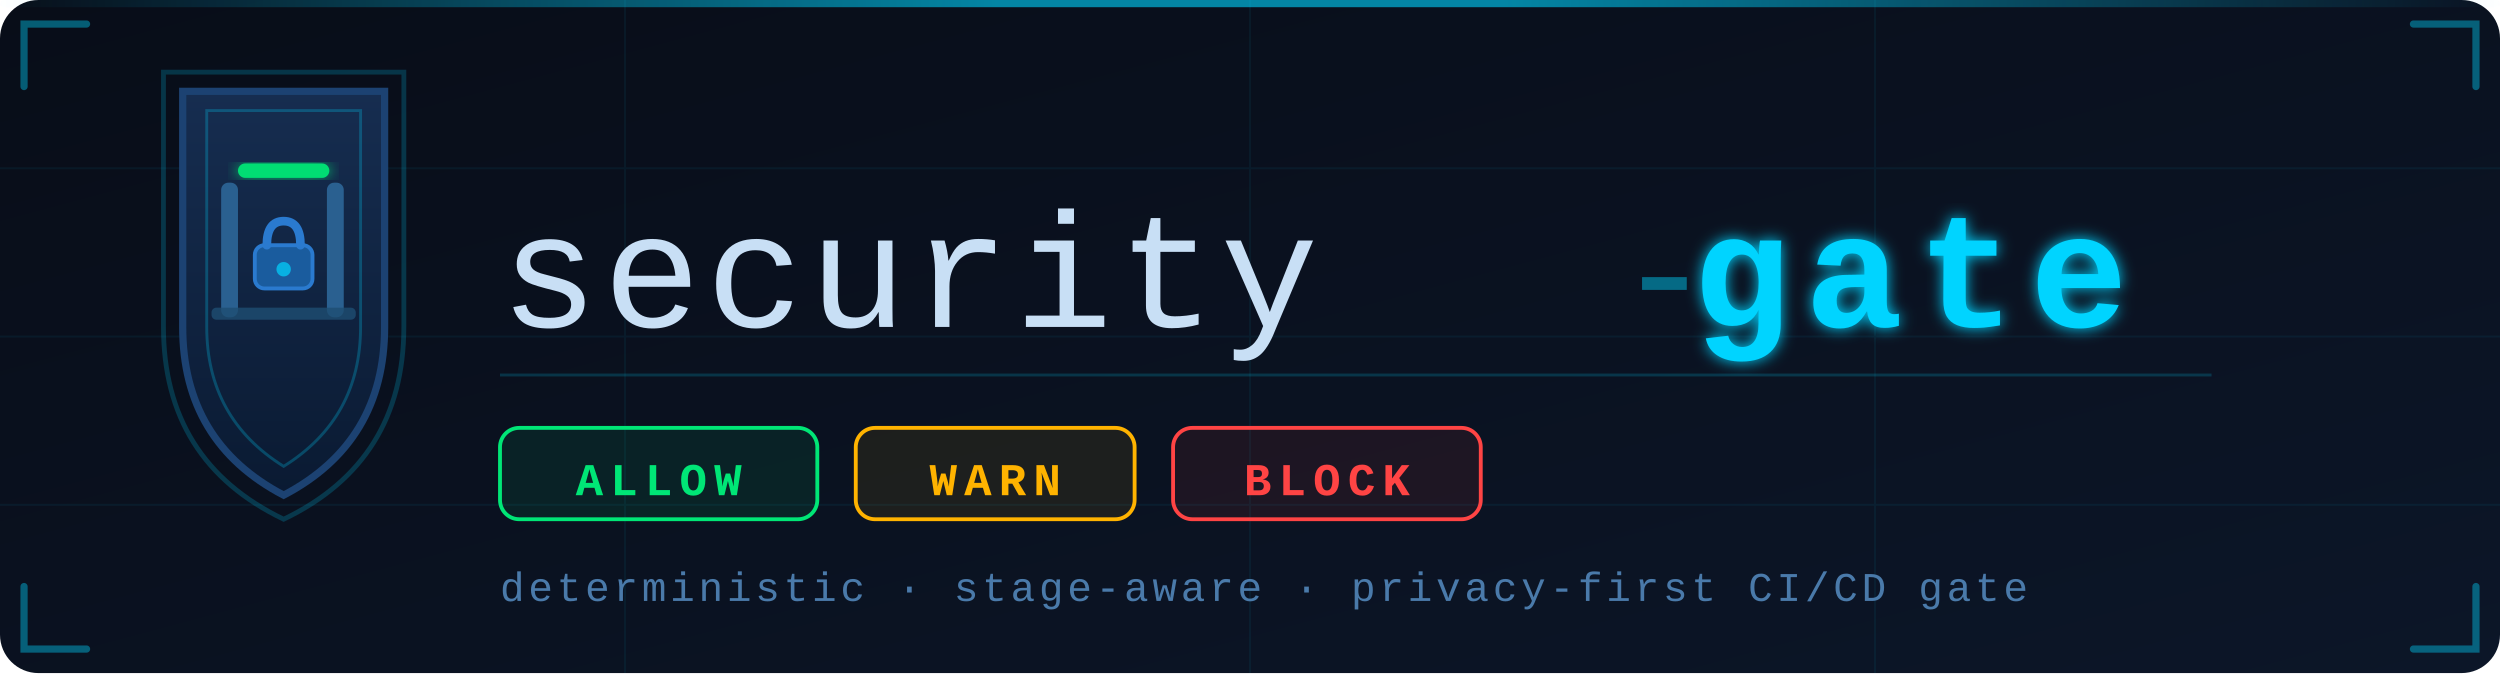
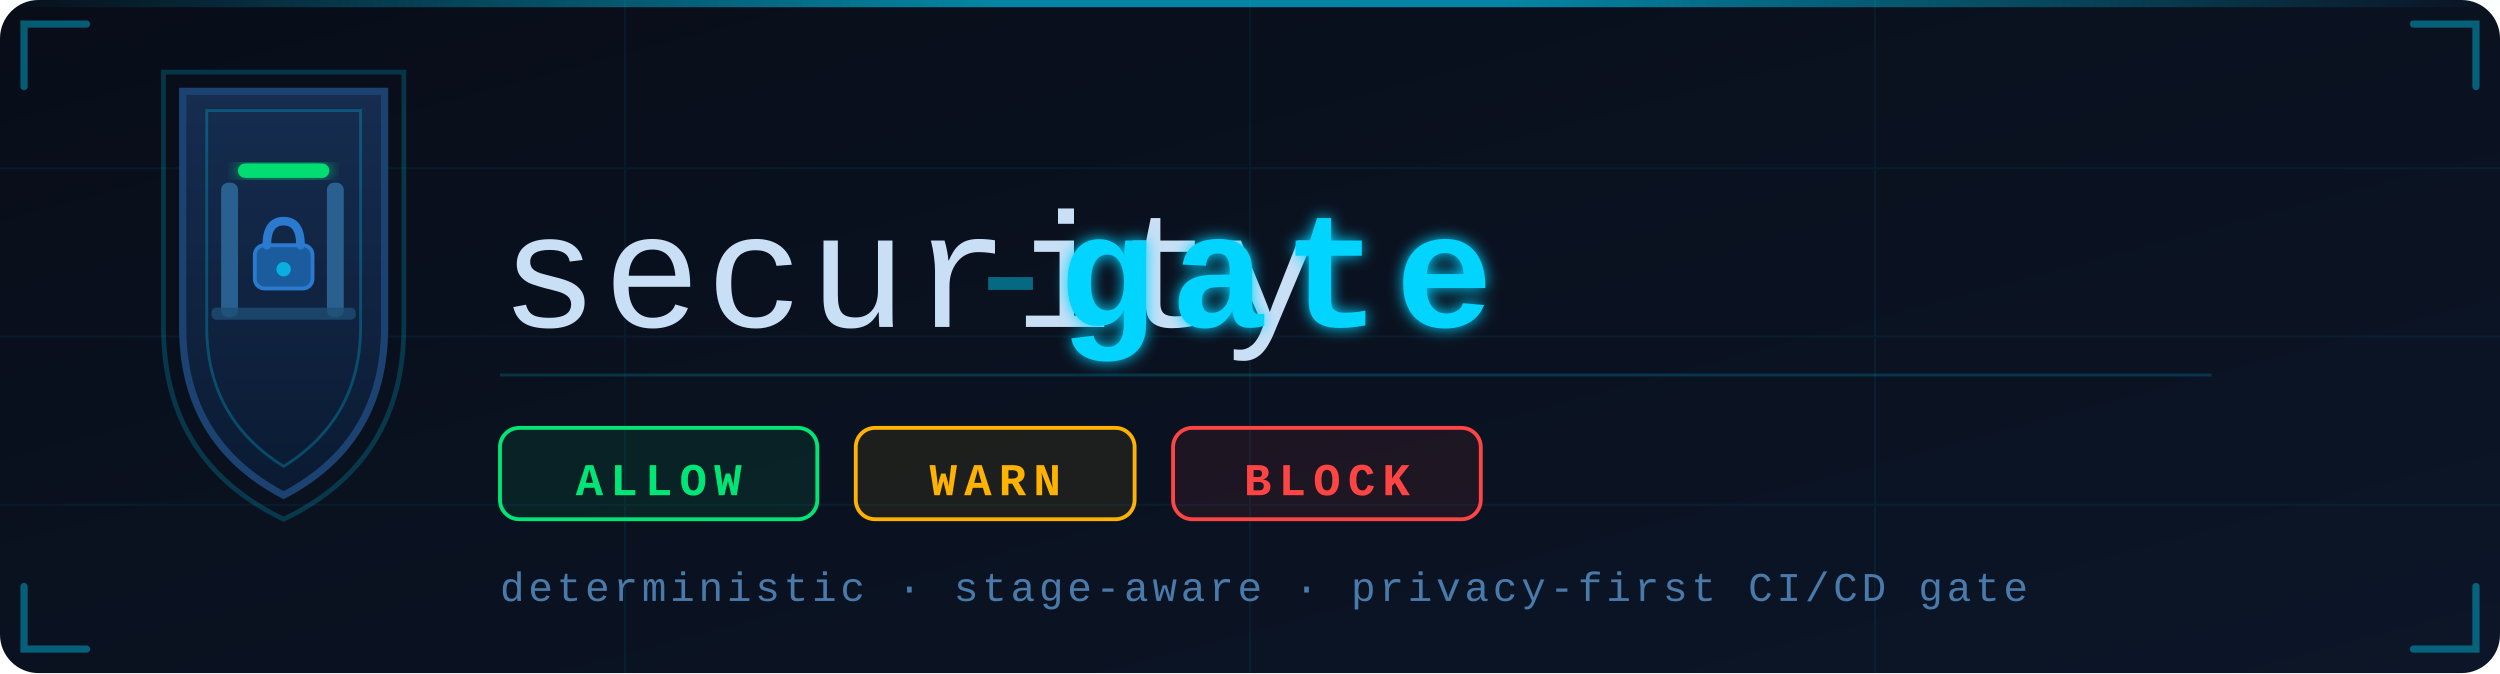
<svg xmlns="http://www.w3.org/2000/svg" viewBox="0 0 520 140" width="520" height="140">
  <defs>
    <linearGradient id="bg" x1="0%" y1="0%" x2="100%" y2="100%">
      <stop offset="0%" stop-color="#080d18" />
      <stop offset="100%" stop-color="#0c1628" />
    </linearGradient>
    <linearGradient id="shieldFill" x1="0%" y1="0%" x2="0%" y2="100%">
      <stop offset="0%" stop-color="#162d50" />
      <stop offset="100%" stop-color="#0a1a32" />
    </linearGradient>
    <linearGradient id="scanBar" x1="0%" y1="0%" x2="100%" y2="0%">
      <stop offset="0%" stop-color="#00d4ff" stop-opacity="0" />
      <stop offset="40%" stop-color="#00d4ff" stop-opacity="0.6" />
      <stop offset="60%" stop-color="#00d4ff" stop-opacity="0.6" />
      <stop offset="100%" stop-color="#00d4ff" stop-opacity="0" />
    </linearGradient>
    <filter id="subtleGlow">
      <feGaussianBlur stdDeviation="1.5" result="b" />
      <feMerge>
        <feMergeNode in="b" />
        <feMergeNode in="SourceGraphic" />
      </feMerge>
    </filter>
  </defs>
  <rect width="520" height="140" rx="8" fill="url(#bg)" />
  <g stroke="#00d4ff" stroke-width="0.4" opacity="0.06">
    <line x1="0" y1="35" x2="520" y2="35" />
    <line x1="0" y1="70" x2="520" y2="70" />
    <line x1="0" y1="105" x2="520" y2="105" />
    <line x1="130" y1="0" x2="130" y2="140" />
    <line x1="260" y1="0" x2="260" y2="140" />
    <line x1="390" y1="0" x2="390" y2="140" />
  </g>
  <g stroke="#00d4ff" stroke-width="1.5" stroke-linecap="round" fill="none" opacity="0.4">
    <polyline points="5,18 5,5 18,5" />
    <polyline points="502,5 515,5 515,18" />
    <polyline points="5,122 5,135 18,135" />
    <polyline points="502,135 515,135 515,122" />
  </g>
  <path d="M34,15 L84,15 L84,68 Q84,96 59,108 Q34,96 34,68 Z" fill="none" stroke="#00d4ff" stroke-width="1" opacity="0.2" />
  <path d="M38,19 L80,19 L80,68 Q80,92 59,103 Q38,92 38,68 Z" fill="url(#shieldFill)" stroke="#1c4272" stroke-width="1.5" />
  <path d="M43,23 L75,23 L75,68 Q75,87 59,97 Q43,87 43,68 Z" fill="none" stroke="#00d4ff" stroke-width="0.6" opacity="0.25" />
  <rect x="46" y="38" width="3.5" height="28" rx="1.5" fill="#2a6090" />
  <rect x="68" y="38" width="3.5" height="28" rx="1.5" fill="#2a6090" />
  <rect x="44" y="64" width="30" height="2.5" rx="1" fill="#1e4d72" opacity="0.8" />
  <rect x="49.5" y="34" width="19" height="3" rx="1.5" fill="#00e676" filter="url(#subtleGlow)" opacity="0.95" />
  <rect x="53" y="51" width="12" height="9" rx="2" fill="#1a5c9e" stroke="#2a7acf" stroke-width="0.8" />
  <path d="M55.5,51 Q55.5,46 59,46 Q62.5,46 62.5,51" fill="none" stroke="#2a7acf" stroke-width="1.8" stroke-linecap="round" />
  <circle cx="59" cy="56" r="1.5" fill="#00d4ff" opacity="0.7" />
  <text x="104" y="68" font-family="'Courier New', Courier, monospace" font-size="34" font-weight="400" letter-spacing="1" fill="#c8dff5">security</text>
-   <text x="336" y="68" font-family="'Courier New', Courier, monospace" font-size="34" fill="#00d4ff" opacity="0.45">- </text>
-   <text x="352" y="68" font-family="'Courier New', Courier, monospace" font-size="34" font-weight="700" letter-spacing="3" fill="#00d4ff" filter="url(#subtleGlow)">gate</text>
+   <text x="200" y="68" font-family="'Courier New', Courier, monospace" font-size="34" fill="#00d4ff" opacity="0.45">- </text>
+   <text x="220" y="68" font-family="'Courier New', Courier, monospace" font-size="34" font-weight="700" letter-spacing="3" fill="#00d4ff" filter="url(#subtleGlow)">gate</text>
  <line x1="104" y1="78" x2="460" y2="78" stroke="#00d4ff" stroke-width="0.6" opacity="0.18" />
  <rect x="104" y="89" width="66" height="19" rx="4" fill="rgba(0,230,118,0.08)" stroke="#00e676" stroke-width="0.8" />
  <text x="137" y="103" font-family="'Courier New', monospace" font-size="9.5" font-weight="700" fill="#00e676" text-anchor="middle" letter-spacing="1.5">ALLOW</text>
  <rect x="178" y="89" width="58" height="19" rx="4" fill="rgba(255,179,0,0.08)" stroke="#ffb300" stroke-width="0.8" />
  <text x="207" y="103" font-family="'Courier New', monospace" font-size="9.5" font-weight="700" fill="#ffb300" text-anchor="middle" letter-spacing="1.5">WARN</text>
  <rect x="244" y="89" width="64" height="19" rx="4" fill="rgba(255,50,50,0.08)" stroke="#ff4444" stroke-width="0.8" />
  <text x="276" y="103" font-family="'Courier New', monospace" font-size="9.5" font-weight="700" fill="#ff4444" text-anchor="middle" letter-spacing="1.5">BLOCK</text>
  <text x="104" y="125" font-family="'Courier New', monospace" font-size="8.5" fill="#4a7aaa" letter-spacing="0.8">deterministic · stage-aware · privacy-first CI/CD gate</text>
  <rect x="0" y="0" width="520" height="1.5" rx="1" fill="url(#scanBar)">
    <animate attributeName="y" values="8;132;8" dur="5s" repeatCount="indefinite" calcMode="ease-in-out" />
    <animate attributeName="opacity" values="0.5;0.15;0.5" dur="5s" repeatCount="indefinite" />
  </rect>
</svg>
